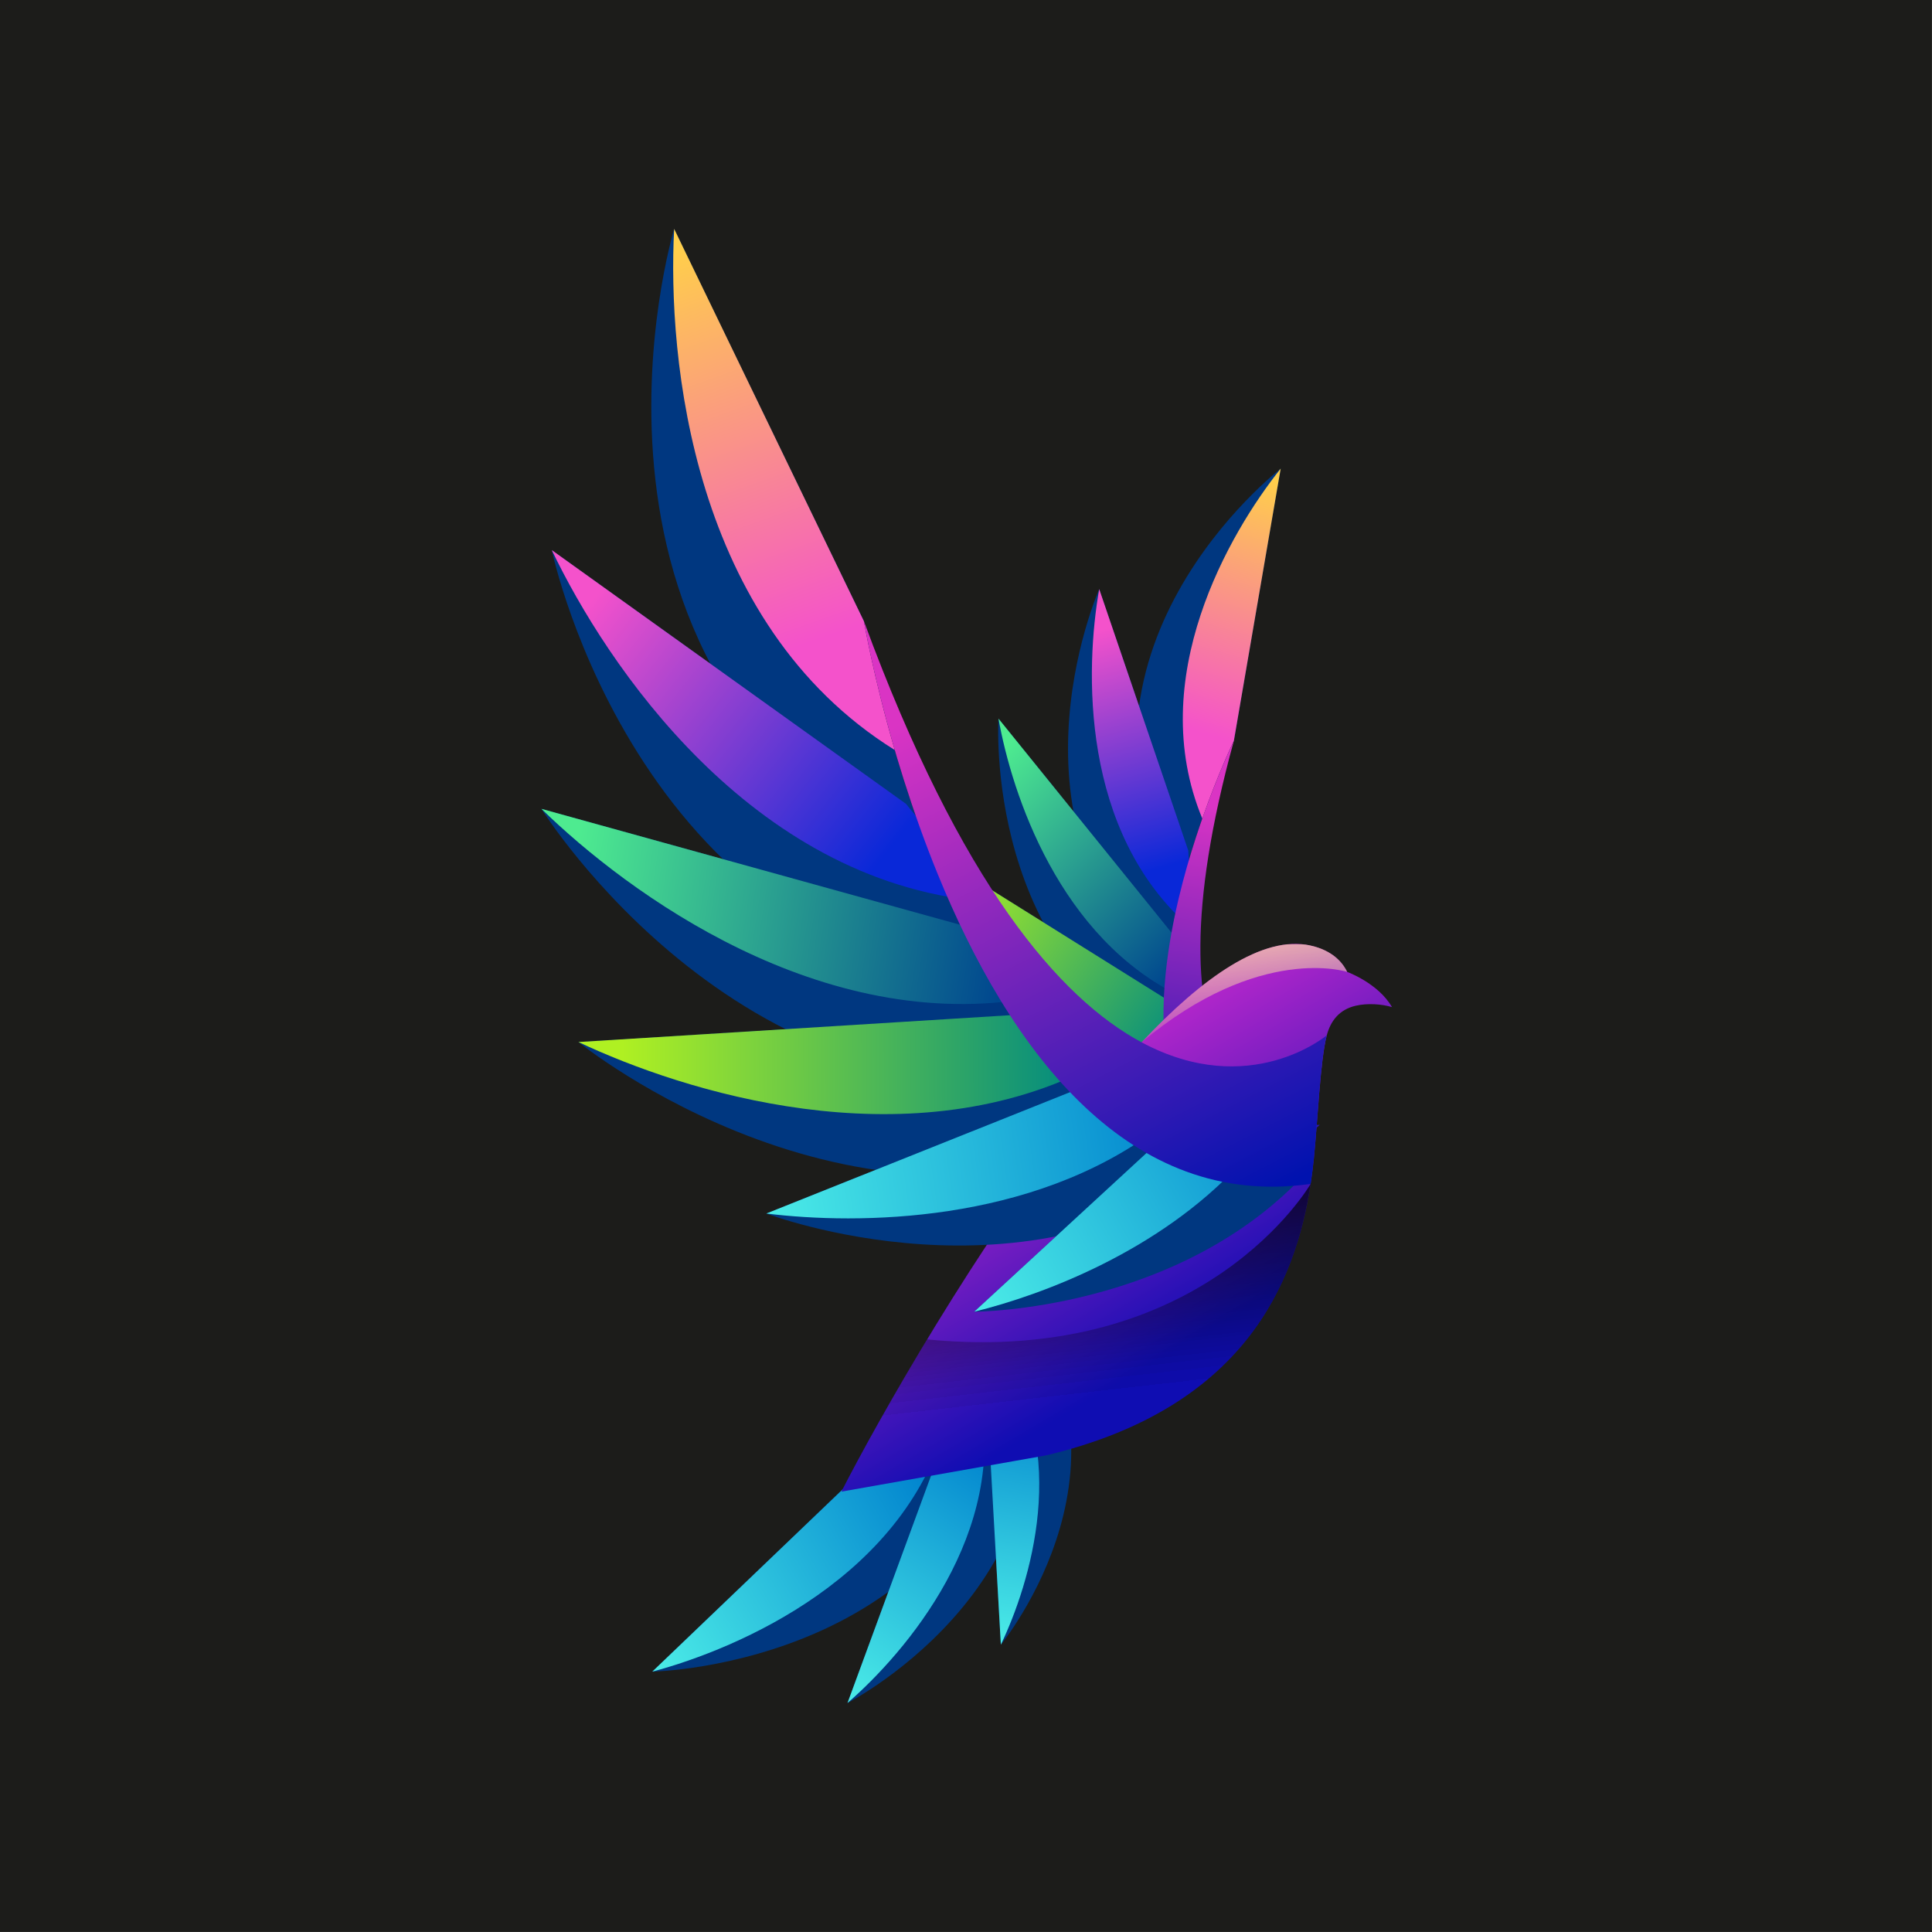
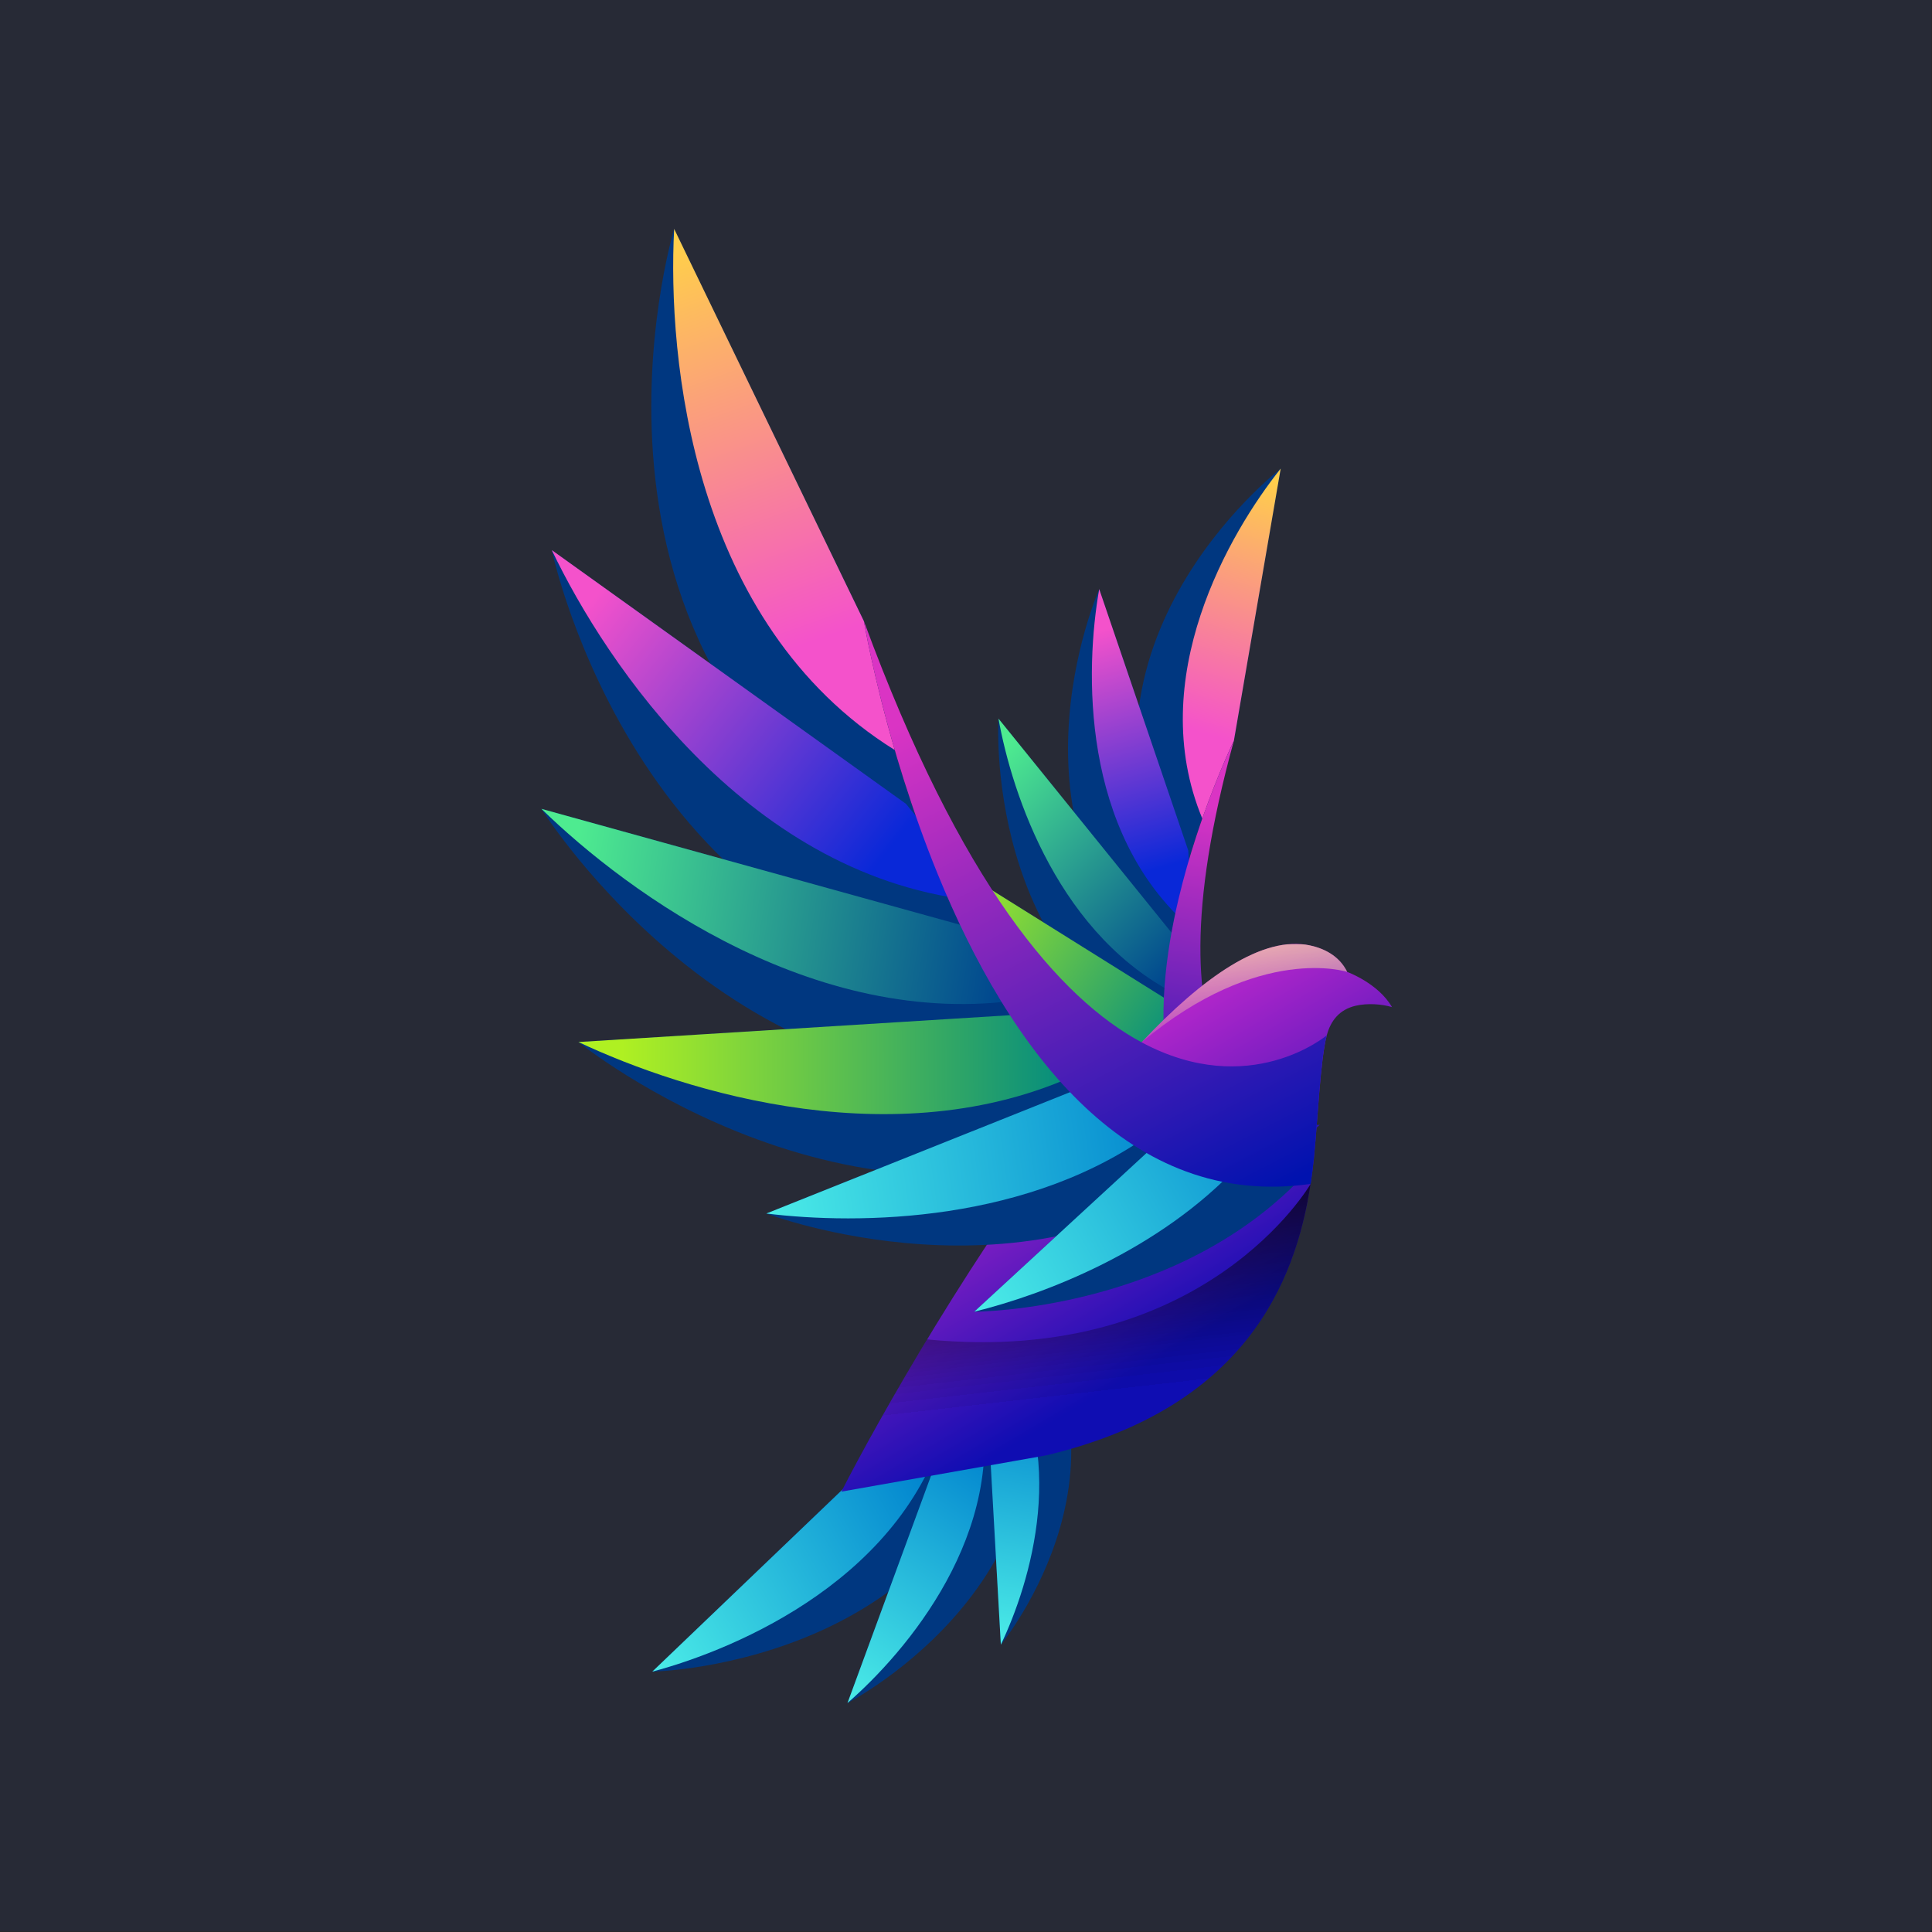
<svg xmlns="http://www.w3.org/2000/svg" xmlns:xlink="http://www.w3.org/1999/xlink" version="1.1" id="Layer_1" x="0px" y="0px" viewBox="0 0 4000 4000" style="enable-background:new 0 0 4000 4000;" xml:space="preserve">
-   <rect x="-0.5" y="-0.5" style="fill:#1c1c1a;stroke:#000000;stroke-miterlimit:10;" width="4000" height="4000" />
+   <rect x="-0.5" y="-0.5" style="fill:#272a36;stroke:#000000;stroke-miterlimit:10;" width="4000" height="4000" />
  <g>
    <path style="fill-rule:evenodd;clip-rule:evenodd;fill:#003780;" d="M2554.599,1533.681l96.918-563.466   c0,0-494.094,379.949-211.292,890.204C2483.066,1679.921,2554.599,1533.681,2554.599,1533.681" />
    <g>
      <defs>
        <path id="SVGID_1_" d="M2554.599,1533.681l96.918-563.466c-105.559,132.322-282.573,434.202-162.323,724.494     C2522.979,1598.335,2554.599,1533.681,2554.599,1533.681" />
      </defs>
      <clipPath id="SVGID_00000069371376698176024660000012772770853310598052_">
        <use xlink:href="#SVGID_1_" style="overflow:visible;" />
      </clipPath>
      <linearGradient id="SVGID_00000160191750570516240330000008503171432254889884_" gradientUnits="userSpaceOnUse" x1="2609.852" y1="987.905" x2="2459.045" y2="1509.495">
        <stop offset="0" style="stop-color:#FFCE4B" />
        <stop offset="1" style="stop-color:#F452CB" />
      </linearGradient>
      <rect x="2368.944" y="970.214" style="clip-path:url(#SVGID_00000069371376698176024660000012772770853310598052_);fill:url(#SVGID_00000160191750570516240330000008503171432254889884_);" width="282.573" height="724.494" />
    </g>
    <path style="fill-rule:evenodd;clip-rule:evenodd;fill:#003780;" d="M2460.144,1760.835l-184.353-541.205   c0,0-227.991,515.336,172.938,834.963c3.405-56.303,12.289-112.953,24.075-167.077   C2462.366,1811.56,2460.144,1760.835,2460.144,1760.835" />
    <g>
      <defs>
        <path id="SVGID_00000096044030401384315880000011445674359647168914_" d="M2460.144,1760.835l-184.353-541.205     c-28.853,163.456-40.043,502.938,190.009,702.217c2.191-11.539,4.535-22.993,7.005-34.337     C2462.367,1811.556,2460.144,1760.835,2460.144,1760.835" />
      </defs>
      <clipPath id="SVGID_00000155862185758124893820000002123093494022239149_">
        <use xlink:href="#SVGID_00000096044030401384315880000011445674359647168914_" style="overflow:visible;" />
      </clipPath>
      <linearGradient id="SVGID_00000039125393966477816340000005886066166373091755_" gradientUnits="userSpaceOnUse" x1="2276.538" y1="1304.948" x2="2419.342" y2="1793.194">
        <stop offset="0" style="stop-color:#F452CB" />
        <stop offset="1" style="stop-color:#0928D8" />
      </linearGradient>
      <rect x="2235.748" y="1219.63" style="clip-path:url(#SVGID_00000155862185758124893820000002123093494022239149_);fill:url(#SVGID_00000039125393966477816340000005886066166373091755_);" width="237.057" height="702.217" />
    </g>
    <path style="fill-rule:evenodd;clip-rule:evenodd;fill:#003780;" d="M2426.693,1932.44l-359.434-444.63   c0,0-33.305,511.087,385.061,699.182c-8.08-62.676-5.993-128.914,2.221-194.203   C2436.341,1955.562,2426.693,1932.44,2426.693,1932.44" />
    <g>
      <defs>
        <path id="SVGID_00000168116768427491459230000009110395612571913111_" d="M2426.693,1932.44l-359.434-444.63     c27.811,155.652,125.672,455.754,380.909,577.107c1.164-24.023,3.355-48.142,6.374-72.131     C2436.341,1955.56,2426.693,1932.44,2426.693,1932.44" />
      </defs>
      <clipPath id="SVGID_00000098220221055975709670000000808825759559674246_">
        <use xlink:href="#SVGID_00000168116768427491459230000009110395612571913111_" style="overflow:visible;" />
      </clipPath>
      <linearGradient id="SVGID_00000034791952252411048070000014680792911528137653_" gradientUnits="userSpaceOnUse" x1="2054.766" y1="1575.273" x2="2468.288" y2="1978.675">
        <stop offset="0" style="stop-color:#4EEB90" />
        <stop offset="1" style="stop-color:#00478F" />
      </linearGradient>
      <rect x="2067.26" y="1487.81" style="clip-path:url(#SVGID_00000098220221055975709670000000808825759559674246_);fill:url(#SVGID_00000034791952252411048070000014680792911528137653_);" width="387.283" height="577.107" />
    </g>
    <path style="fill-rule:evenodd;clip-rule:evenodd;fill:#003780;" d="M2413.559,2067.991l-484.783-303.107   c0,0,126.866,463.4,549.95,530.121c-8.782-22.931-15.51-46.886-20.448-71.567c-7.721-38.577-11.065-78.93-11.062-119.919   C2425.597,2081.51,2413.559,2067.991,2413.559,2067.991" />
    <g>
      <defs>
        <path id="SVGID_00000021080312846686924220000013571553239507778700_" d="M2413.559,2067.991l-484.783-303.107     c74.718,133.893,255.997,374.741,523.021,417.909c-3.15-25.941-4.582-52.473-4.582-79.277     C2425.592,2081.503,2413.559,2067.991,2413.559,2067.991" />
      </defs>
      <clipPath id="SVGID_00000181076470767850718430000009175482584874295193_">
        <use xlink:href="#SVGID_00000021080312846686924220000013571553239507778700_" style="overflow:visible;" />
      </clipPath>
      <linearGradient id="SVGID_00000053526402429555437940000012165308733538880417_" gradientUnits="userSpaceOnUse" x1="2452.862" y1="2159.413" x2="1964.043" y2="1813.942">
        <stop offset="0" style="stop-color:#008A80" />
        <stop offset="1" style="stop-color:#AFF022" />
      </linearGradient>
      <rect x="1928.776" y="1764.884" style="clip-path:url(#SVGID_00000181076470767850718430000009175482584874295193_);fill:url(#SVGID_00000053526402429555437940000012165308733538880417_);" width="523.021" height="417.909" />
    </g>
    <path style="fill-rule:evenodd;clip-rule:evenodd;fill:#003780;" d="M2454.671,2203.31l-456.237-112.008   c0,0,202.784,305.968,530.843,294.264c-36.641-46.989-59.055-102.433-70.999-162.129   C2456.945,2216.78,2455.748,2210.068,2454.671,2203.31" />
    <g>
      <defs>
        <path id="SVGID_00000094603256919996952510000015341645552030207395_" d="M2454.671,2203.31l-456.237-112.008     c89.046,81.925,274.749,212.824,482.009,208.102c-9.627-24.261-16.91-49.703-22.165-75.967     C2456.945,2216.78,2455.748,2210.068,2454.671,2203.31" />
      </defs>
      <clipPath id="SVGID_00000004533403614803010990000005035488375101662893_">
        <use xlink:href="#SVGID_00000094603256919996952510000015341645552030207395_" style="overflow:visible;" />
      </clipPath>
      <linearGradient id="SVGID_00000064336181786811172130000003685182379695584945_" gradientUnits="userSpaceOnUse" x1="2487.722" y1="2326.628" x2="1972.205" y2="2058.962">
        <stop offset="0" style="stop-color:#0286CF" />
        <stop offset="1" style="stop-color:#51F4E9" />
      </linearGradient>
      <rect x="1998.434" y="2091.302" style="clip-path:url(#SVGID_00000004533403614803010990000005035488375101662893_);fill:url(#SVGID_00000064336181786811172130000003685182379695584945_);" width="482.009" height="212.825" />
    </g>
    <path style="fill-rule:evenodd;clip-rule:evenodd;fill:#003780;" d="M2485.9,2312.449l-340.562,42.309   c0,0,219.863,157.327,464.344,104.224C2551.128,2420.942,2511.402,2370.382,2485.9,2312.449" />
    <g>
      <defs>
        <path id="SVGID_00000102543321781755262690000005178792821139117715_" d="M2485.9,2312.449l-340.562,42.309     c86.644,34.549,243.664,76.484,395.851,45.217C2518.013,2373.561,2499.835,2344.105,2485.9,2312.449" />
      </defs>
      <clipPath id="SVGID_00000071561190597162839390000017671686902988302465_">
        <use xlink:href="#SVGID_00000102543321781755262690000005178792821139117715_" style="overflow:visible;" />
      </clipPath>
      <linearGradient id="SVGID_00000010300164772224105320000001177302796227245186_" gradientUnits="userSpaceOnUse" x1="2636.64" y1="2405.608" x2="2111.455" y2="2345.169">
        <stop offset="0" style="stop-color:#0286CF" />
        <stop offset="1" style="stop-color:#51F4E9" />
      </linearGradient>
      <rect x="2145.338" y="2312.449" style="clip-path:url(#SVGID_00000071561190597162839390000017671686902988302465_);fill:url(#SVGID_00000010300164772224105320000001177302796227245186_);" width="395.851" height="118.793" />
    </g>
    <g>
      <defs>
        <path id="SVGID_00000101784219306500039640000003388302995247211445_" d="M2529.516,2194.96     c-53.563-108.833-72.646-305.657,25.083-661.279c0,0-71.533,146.24-114.374,326.738c-27.585,116.218-43.276,246.64-20.318,361.37     c21.095,105.418,74.819,197.589,181.924,253.325c8.109-8.322,15.763-16.637,22.988-24.811     c31.418-35.538,81.916-100.255,107.691-121.457C2732.51,2328.847,2600.626,2339.449,2529.516,2194.96" />
      </defs>
      <clipPath id="SVGID_00000033370228893856457840000009809638093998223491_">
        <use xlink:href="#SVGID_00000101784219306500039640000003388302995247211445_" style="overflow:visible;" />
      </clipPath>
      <linearGradient id="SVGID_00000050662844829173181090000008264418931710198461_" gradientUnits="userSpaceOnUse" x1="2500.729" y1="2446.518" x2="2611.002" y2="1684.747">
        <stop offset="0" style="stop-color:#0012AF" />
        <stop offset="1" style="stop-color:#DA34C4" />
      </linearGradient>
      <rect x="2396.95" y="1533.681" style="clip-path:url(#SVGID_00000033370228893856457840000009809638093998223491_);fill:url(#SVGID_00000050662844829173181090000008264418931710198461_);" width="335.561" height="941.433" />
    </g>
    <path style="fill-rule:evenodd;clip-rule:evenodd;fill:#003780;" d="M1801.627,3029.043l-451.148,431.918   c0,0,680.762-12.737,763.846-644.586C1959.448,2947.071,1801.627,3029.043,1801.627,3029.043" />
    <g>
      <defs>
        <path id="SVGID_00000003794353093682259510000006850919576404617875_" d="M1801.627,3029.043l-451.148,431.918     c178.666-47.645,530.232-197.789,613.192-530.858C1871.396,2992.799,1801.627,3029.043,1801.627,3029.043" />
      </defs>
      <clipPath id="SVGID_00000024715736789319301610000017954140939611034271_">
        <use xlink:href="#SVGID_00000003794353093682259510000006850919576404617875_" style="overflow:visible;" />
      </clipPath>
      <linearGradient id="SVGID_00000156559983566524525030000012085572315730143671_" gradientUnits="userSpaceOnUse" x1="1903.545" y1="3052.637" x2="1270.835" y2="3419.462">
        <stop offset="0" style="stop-color:#0286CF" />
        <stop offset="1" style="stop-color:#51F4E9" />
      </linearGradient>
      <rect x="1350.479" y="2930.103" style="clip-path:url(#SVGID_00000024715736789319301610000017954140939611034271_);fill:url(#SVGID_00000156559983566524525030000012085572315730143671_);" width="613.192" height="530.859" />
    </g>
    <path style="fill-rule:evenodd;clip-rule:evenodd;fill:#003780;" d="M1939.744,3022.198l-185.115,503.731   c0,0,520.628-266.896,346.161-785.956C2030.603,2899.333,1939.744,3022.198,1939.744,3022.198" />
    <g>
      <defs>
        <path id="SVGID_00000111888161498670816310000012774190089358414764_" d="M1939.744,3022.198l-185.115,503.731     c119.909-104.24,334.566-352.884,272.826-641.287C1979.909,2967.877,1939.744,3022.198,1939.744,3022.198" />
      </defs>
      <clipPath id="SVGID_00000154402788446211801640000002327885701074718358_">
        <use xlink:href="#SVGID_00000111888161498670816310000012774190089358414764_" style="overflow:visible;" />
      </clipPath>
      <linearGradient id="SVGID_00000008132898588390168450000013470551731286427830_" gradientUnits="userSpaceOnUse" x1="2048.613" y1="3016.209" x2="1698.792" y2="3538.252">
        <stop offset="0" style="stop-color:#0286CF" />
        <stop offset="1" style="stop-color:#51F4E9" />
      </linearGradient>
      <rect x="1754.629" y="2884.642" style="clip-path:url(#SVGID_00000154402788446211801640000002327885701074718358_);fill:url(#SVGID_00000008132898588390168450000013470551731286427830_);" width="334.566" height="641.287" />
    </g>
    <path style="fill-rule:evenodd;clip-rule:evenodd;fill:#003780;" d="M2045.845,2937.279l26.307,467.851   c0,0,324.674-394.388,4.899-749.851C2076.057,2807.318,2045.845,2937.279,2045.845,2937.279" />
    <g>
      <defs>
        <path id="SVGID_00000081625207031353265430000001495728403279071367_" d="M2045.845,2937.279l26.307,467.851     c59.949-125.108,145.759-398.785-3.711-608.494C2059.198,2879.823,2045.845,2937.279,2045.845,2937.279" />
      </defs>
      <clipPath id="SVGID_00000074416603656823866320000007776051719501054360_">
        <use xlink:href="#SVGID_00000081625207031353265430000001495728403279071367_" style="overflow:visible;" />
      </clipPath>
      <linearGradient id="SVGID_00000019641502976874073350000012944404806729194642_" gradientUnits="userSpaceOnUse" x1="2168.555" y1="2901.649" x2="2069.215" y2="3441.271">
        <stop offset="0" style="stop-color:#0286CF" />
        <stop offset="1" style="stop-color:#51F4E9" />
      </linearGradient>
      <rect x="2045.845" y="2796.636" style="clip-path:url(#SVGID_00000074416603656823866320000007776051719501054360_);fill:url(#SVGID_00000019641502976874073350000012944404806729194642_);" width="172.066" height="608.494" />
    </g>
    <g>
      <defs>
        <path id="SVGID_00000074408543468896746530000008980683780097938056_" d="M2247.44,2293.019     c-223.463,280.585-434.199,655.134-505.433,795.245l423.774-75.043c411.059-97.627,516.419-357.136,547.732-562.047     c2.77-18.128,4.96-35.828,6.732-52.951c7.704-74.459,13.11-203.887,26.73-254.762c7.938-29.648,25.605-53.199,59.698-61.146     c24.788-5.777,54.256-3.525,75.327,2.796c-28.693-49.661-92.7-72.836-92.7-72.836c-16.948-34.415-49.385-48.907-76.926-54.863     c-98.015-21.195-221.979,65.531-348.872,200.546C2324.87,2199.064,2285.965,2244.644,2247.44,2293.019" />
      </defs>
      <clipPath id="SVGID_00000087405493194242992120000005190922911614896273_">
        <use xlink:href="#SVGID_00000074408543468896746530000008980683780097938056_" style="overflow:visible;" />
      </clipPath>
      <linearGradient id="SVGID_00000087401007823360598300000001263322997516536454_" gradientUnits="userSpaceOnUse" x1="2466.781" y1="2775.165" x2="2047.913" y2="2063.623">
        <stop offset="0" style="stop-color:#0F0DB2" />
        <stop offset="1" style="stop-color:#EC2FD3" />
      </linearGradient>
      <rect x="1742.007" y="1936.217" style="clip-path:url(#SVGID_00000087405493194242992120000005190922911614896273_);fill:url(#SVGID_00000087401007823360598300000001263322997516536454_);" width="1139.993" height="1152.047" />
    </g>
    <defs>
      <filter id="Adobe_OpacityMaskFilter" filterUnits="userSpaceOnUse" x="1742.007" y="2451.174" width="971.506" height="637.09">
        <feColorMatrix type="matrix" values="1 0 0 0 0  0 1 0 0 0  0 0 1 0 0  0 0 0 1 0" />
      </filter>
    </defs>
    <mask maskUnits="userSpaceOnUse" x="1742.007" y="2451.174" width="971.506" height="637.09" id="SVGID_00000075846671381123663960000017769632942871196065_">
      <g style="filter:url(#Adobe_OpacityMaskFilter);">
        <linearGradient id="SVGID_00000094605160529126675630000013091730187846143892_" gradientUnits="userSpaceOnUse" x1="-52.446" y1="2665.65" x2="9.351" y2="3208.595" gradientTransform="matrix(1 0 0 1 2232.955 -311.0717)">
          <stop offset="0" style="stop-color:#FFFFFF" />
          <stop offset="1" style="stop-color:#000000" />
        </linearGradient>
        <rect x="1742.007" y="2451.174" style="fill:url(#SVGID_00000094605160529126675630000013091730187846143892_);" width="971.505" height="637.09" />
      </g>
    </mask>
    <path style="mask:url(#SVGID_00000075846671381123663960000017769632942871196065_);fill-rule:evenodd;clip-rule:evenodd;" d="   M1919.531,2773.086c-80.896,133.793-144.346,249.919-177.524,315.178l423.774-75.043   c411.059-97.627,516.419-357.136,547.732-562.047C2713.513,2451.174,2495.209,2829.824,1919.531,2773.086" />
    <path style="fill-rule:evenodd;clip-rule:evenodd;fill:#003780;" d="M1788.627,1286.122l-392.873-812.233   c0,0-285.41,941.287,546.017,1336.627C1831.061,1539.503,1788.627,1286.122,1788.627,1286.122" />
    <g>
      <defs>
        <path id="SVGID_00000008832593995917595420000011355418167780894142_" d="M1788.627,1286.122l-392.873-812.233     c-14.018,266.753,35.9,816.745,456.748,1078.968C1807.395,1398.138,1788.627,1286.122,1788.627,1286.122" />
      </defs>
      <clipPath id="SVGID_00000138531253570006156860000000776545326972054975_">
        <use xlink:href="#SVGID_00000008832593995917595420000011355418167780894142_" style="overflow:visible;" />
      </clipPath>
      <linearGradient id="SVGID_00000013190798270698283580000005149496943506817946_" gradientUnits="userSpaceOnUse" x1="1438.205" y1="506.708" x2="1723.51" y2="1314.66">
        <stop offset="0" style="stop-color:#FFCE4B" />
        <stop offset="1" style="stop-color:#F452CB" />
      </linearGradient>
      <rect x="1381.736" y="473.889" style="clip-path:url(#SVGID_00000138531253570006156860000000776545326972054975_);fill:url(#SVGID_00000013190798270698283580000005149496943506817946_);" width="470.766" height="1078.968" />
    </g>
    <path style="fill-rule:evenodd;clip-rule:evenodd;fill:#003780;" d="M1875.919,1664.406l-733.471-525.444   c0,0,180.445,870.78,988.498,912.989c-47.317-75.397-87.919-156.268-122.478-236.561   C1925.338,1727.475,1875.919,1664.406,1875.919,1664.406" />
    <g>
      <defs>
        <path id="SVGID_00000104688750861587202120000005013432068982002876_" d="M1875.919,1664.406l-733.471-525.444     c113.021,236.297,410.31,682.325,888.546,726.923c-7.78-16.823-15.286-33.677-22.53-50.505     C1925.337,1727.47,1875.919,1664.406,1875.919,1664.406" />
      </defs>
      <clipPath id="SVGID_00000065069258978872637820000009895630892946090167_">
        <use xlink:href="#SVGID_00000104688750861587202120000005013432068982002876_" style="overflow:visible;" />
      </clipPath>
      <linearGradient id="SVGID_00000173129252450318739380000004785282667226771349_" gradientUnits="userSpaceOnUse" x1="1237.167" y1="1228.118" x2="1868.698" y2="1723.702">
        <stop offset="0" style="stop-color:#F452CB" />
        <stop offset="1" style="stop-color:#0928D8" />
      </linearGradient>
      <rect x="1142.447" y="1138.962" style="clip-path:url(#SVGID_00000065069258978872637820000009895630892946090167_);fill:url(#SVGID_00000173129252450318739380000004785282667226771349_);" width="888.546" height="726.923" />
    </g>
    <path style="fill-rule:evenodd;clip-rule:evenodd;fill:#003780;" d="M1990.52,1915.385l-869.546-240.753   c0,0,426.44,686.599,1136.128,543.965c-67.911-73.031-126.04-159.969-175.432-251.314   C2024.13,1936.207,1990.52,1915.385,1990.52,1915.385" />
    <g>
      <defs>
        <path id="SVGID_00000121268143153602688250000000007111158114989982_" d="M1990.52,1915.385l-869.546-240.753     c178.59,174.261,579.704,469.63,1018.728,391.083c-20.559-31.904-39.886-64.874-58.036-98.439     C2024.13,1936.204,1990.52,1915.385,1990.52,1915.385" />
      </defs>
      <clipPath id="SVGID_00000163771160174993858640000016544045426020176531_">
        <use xlink:href="#SVGID_00000121268143153602688250000000007111158114989982_" style="overflow:visible;" />
      </clipPath>
      <linearGradient id="SVGID_00000137838947316357098810000010417729374248953236_" gradientUnits="userSpaceOnUse" x1="1178.828" y1="1840.196" x2="2079.959" y2="1978.408">
        <stop offset="0" style="stop-color:#4EEB90" />
        <stop offset="1" style="stop-color:#00478F" />
      </linearGradient>
      <rect x="1120.974" y="1674.632" style="clip-path:url(#SVGID_00000163771160174993858640000016544045426020176531_);fill:url(#SVGID_00000137838947316357098810000010417729374248953236_);" width="1018.729" height="469.629" />
    </g>
    <path style="fill-rule:evenodd;clip-rule:evenodd;fill:#003780;" d="M2098.1,2101.435l-900.521,55.977   c0,0,588.256,478.349,1192.573,175.591c-32.324-21.373-62.951-45.945-91.948-73.091c-45.323-42.431-86.661-91.158-124.287-143.773   C2125.964,2107.735,2098.1,2101.435,2098.1,2101.435" />
    <g>
      <defs>
        <path id="SVGID_00000038390048714130890820000011227825020119642007_" d="M2098.1,2101.435l-900.521,55.977     c218.825,103.271,672.617,246.002,1054.994,56.277c-27.858-30.406-54.053-63.146-78.658-97.552     C2125.949,2107.733,2098.1,2101.435,2098.1,2101.435" />
      </defs>
      <clipPath id="SVGID_00000012440716236808732890000014595167170874752156_">
        <use xlink:href="#SVGID_00000038390048714130890820000011227825020119642007_" style="overflow:visible;" />
      </clipPath>
      <linearGradient id="SVGID_00000109721108245606714480000002827969006498779819_" gradientUnits="userSpaceOnUse" x1="2232.865" y1="2249.55" x2="1288.27" y2="2254.897">
        <stop offset="0" style="stop-color:#008A80" />
        <stop offset="1" style="stop-color:#AFF022" />
      </linearGradient>
      <rect x="1197.579" y="2101.435" style="clip-path:url(#SVGID_00000012440716236808732890000014595167170874752156_);fill:url(#SVGID_00000109721108245606714480000002827969006498779819_);" width="1054.995" height="301.979" />
    </g>
    <path style="fill-rule:evenodd;clip-rule:evenodd;fill:#003780;" d="M2275.097,2237.386l-688.448,275.066   c0,0,541.178,206.574,951.527-109.612c-90.168-26.679-169.837-77.27-239.972-142.928   C2290.383,2252.589,2282.685,2245.071,2275.097,2237.386" />
    <g>
      <defs>
        <path id="SVGID_00000096769120754587767750000011692842618518391936_" d="M2275.097,2237.386l-688.448,275.066     c189.508,23.41,548.044,20.95,809.745-175.379c-34.63-22.303-67.333-48.274-98.19-77.162     C2290.383,2252.589,2282.685,2245.071,2275.097,2237.386" />
      </defs>
      <clipPath id="SVGID_00000033335310203282149480000006822338296984094636_">
        <use xlink:href="#SVGID_00000096769120754587767750000011692842618518391936_" style="overflow:visible;" />
      </clipPath>
      <linearGradient id="SVGID_00000182488636301184463310000010783392540304502193_" gradientUnits="userSpaceOnUse" x1="2424.909" y1="2324.712" x2="1517.467" y2="2454.347">
        <stop offset="0" style="stop-color:#0286CF" />
        <stop offset="1" style="stop-color:#51F4E9" />
      </linearGradient>
      <rect x="1586.65" y="2237.386" style="clip-path:url(#SVGID_00000033335310203282149480000006822338296984094636_);fill:url(#SVGID_00000182488636301184463310000010783392540304502193_);" width="809.745" height="298.476" />
    </g>
    <path style="fill-rule:evenodd;clip-rule:evenodd;fill:#003780;" d="M2415.377,2348.807l-398.303,366.952   c0,0,426.645,0.103,691.707-292.498C2598.7,2428.186,2501.292,2399.757,2415.377,2348.807" />
    <g>
      <defs>
        <path id="SVGID_00000003800644862816288050000007227272387567180680_" d="M2415.377,2348.807l-398.303,366.952     c142.934-35.195,382.978-125.516,549.62-305.362C2512.695,2397.769,2462.323,2376.647,2415.377,2348.807" />
      </defs>
      <clipPath id="SVGID_00000167398304111187929400000005407654747722063540_">
        <use xlink:href="#SVGID_00000003800644862816288050000007227272387567180680_" style="overflow:visible;" />
      </clipPath>
      <linearGradient id="SVGID_00000027592292699244252050000009622151749730415755_" gradientUnits="userSpaceOnUse" x1="2685.514" y1="2314.04" x2="1955.909" y2="2718.56">
        <stop offset="0" style="stop-color:#0286CF" />
        <stop offset="1" style="stop-color:#51F4E9" />
      </linearGradient>
      <rect x="2017.074" y="2348.807" style="clip-path:url(#SVGID_00000167398304111187929400000005407654747722063540_);fill:url(#SVGID_00000027592292699244252050000009622151749730415755_);" width="549.62" height="366.952" />
    </g>
    <g>
      <defs>
        <path id="SVGID_00000028308578925112503650000014086225703360668821_" d="M2363.502,2157.958     c-168.664-90.525-373.847-325.648-574.875-871.837c0,0,42.434,253.381,153.144,524.394     c71.285,174.5,170.874,356.311,305.669,482.502c123.853,115.948,277.426,184.939,466.073,158.156     c2.77-18.128,4.96-35.828,6.732-52.951c7.704-74.459,13.11-203.887,26.73-254.762     C2746.974,2143.462,2587.423,2278.141,2363.502,2157.958" />
      </defs>
      <clipPath id="SVGID_00000073689049180305348930000015362383555111046588_">
        <use xlink:href="#SVGID_00000028308578925112503650000014086225703360668821_" style="overflow:visible;" />
      </clipPath>
      <linearGradient id="SVGID_00000016778356651923628310000010936321015573425070_" gradientUnits="userSpaceOnUse" x1="2583.965" y1="2493.635" x2="2026.159" y2="1414.604">
        <stop offset="0" style="stop-color:#0012AF" />
        <stop offset="1" style="stop-color:#DA34C4" />
      </linearGradient>
      <rect x="1788.627" y="1286.122" style="clip-path:url(#SVGID_00000073689049180305348930000015362383555111046588_);fill:url(#SVGID_00000016778356651923628310000010936321015573425070_);" width="958.347" height="1191.836" />
    </g>
    <defs>
      <filter id="Adobe_OpacityMaskFilter_00000150824743313838959440000010499574274507981456_" filterUnits="userSpaceOnUse" x="2363.502" y="1954.231" width="425.798" height="203.727">
        <feColorMatrix type="matrix" values="1 0 0 0 0  0 1 0 0 0  0 0 1 0 0  0 0 0 1 0" />
      </filter>
    </defs>
    <mask maskUnits="userSpaceOnUse" x="2363.502" y="1954.231" width="425.798" height="203.727" id="SVGID_00000077310158739227576170000005606383869820338615_">
      <g style="filter:url(#Adobe_OpacityMaskFilter_00000150824743313838959440000010499574274507981456_);">
        <linearGradient id="SVGID_00000023973108744375544430000010297206643325450394_" gradientUnits="userSpaceOnUse" x1="115.023" y1="2487.09" x2="153.473" y2="2806.283" gradientTransform="matrix(1 0 0 1 2438.721 -619.0807)">
          <stop offset="0" style="stop-color:#FFFFFF" />
          <stop offset="1" style="stop-color:#000000" />
        </linearGradient>
        <rect x="2363.502" y="1954.23" style="fill:url(#SVGID_00000023973108744375544430000010297206643325450394_);" width="425.798" height="203.728" />
      </g>
    </mask>
    <path style="mask:url(#SVGID_00000077310158739227576170000005606383869820338615_);fill-rule:evenodd;clip-rule:evenodd;fill:#FCE2A6;" d="   M2363.502,2157.958c244.944-205.241,425.798-145.683,425.798-145.683c-16.948-34.415-49.385-48.907-76.926-54.863   C2614.359,1936.217,2490.395,2022.943,2363.502,2157.958" />
  </g>
</svg>
